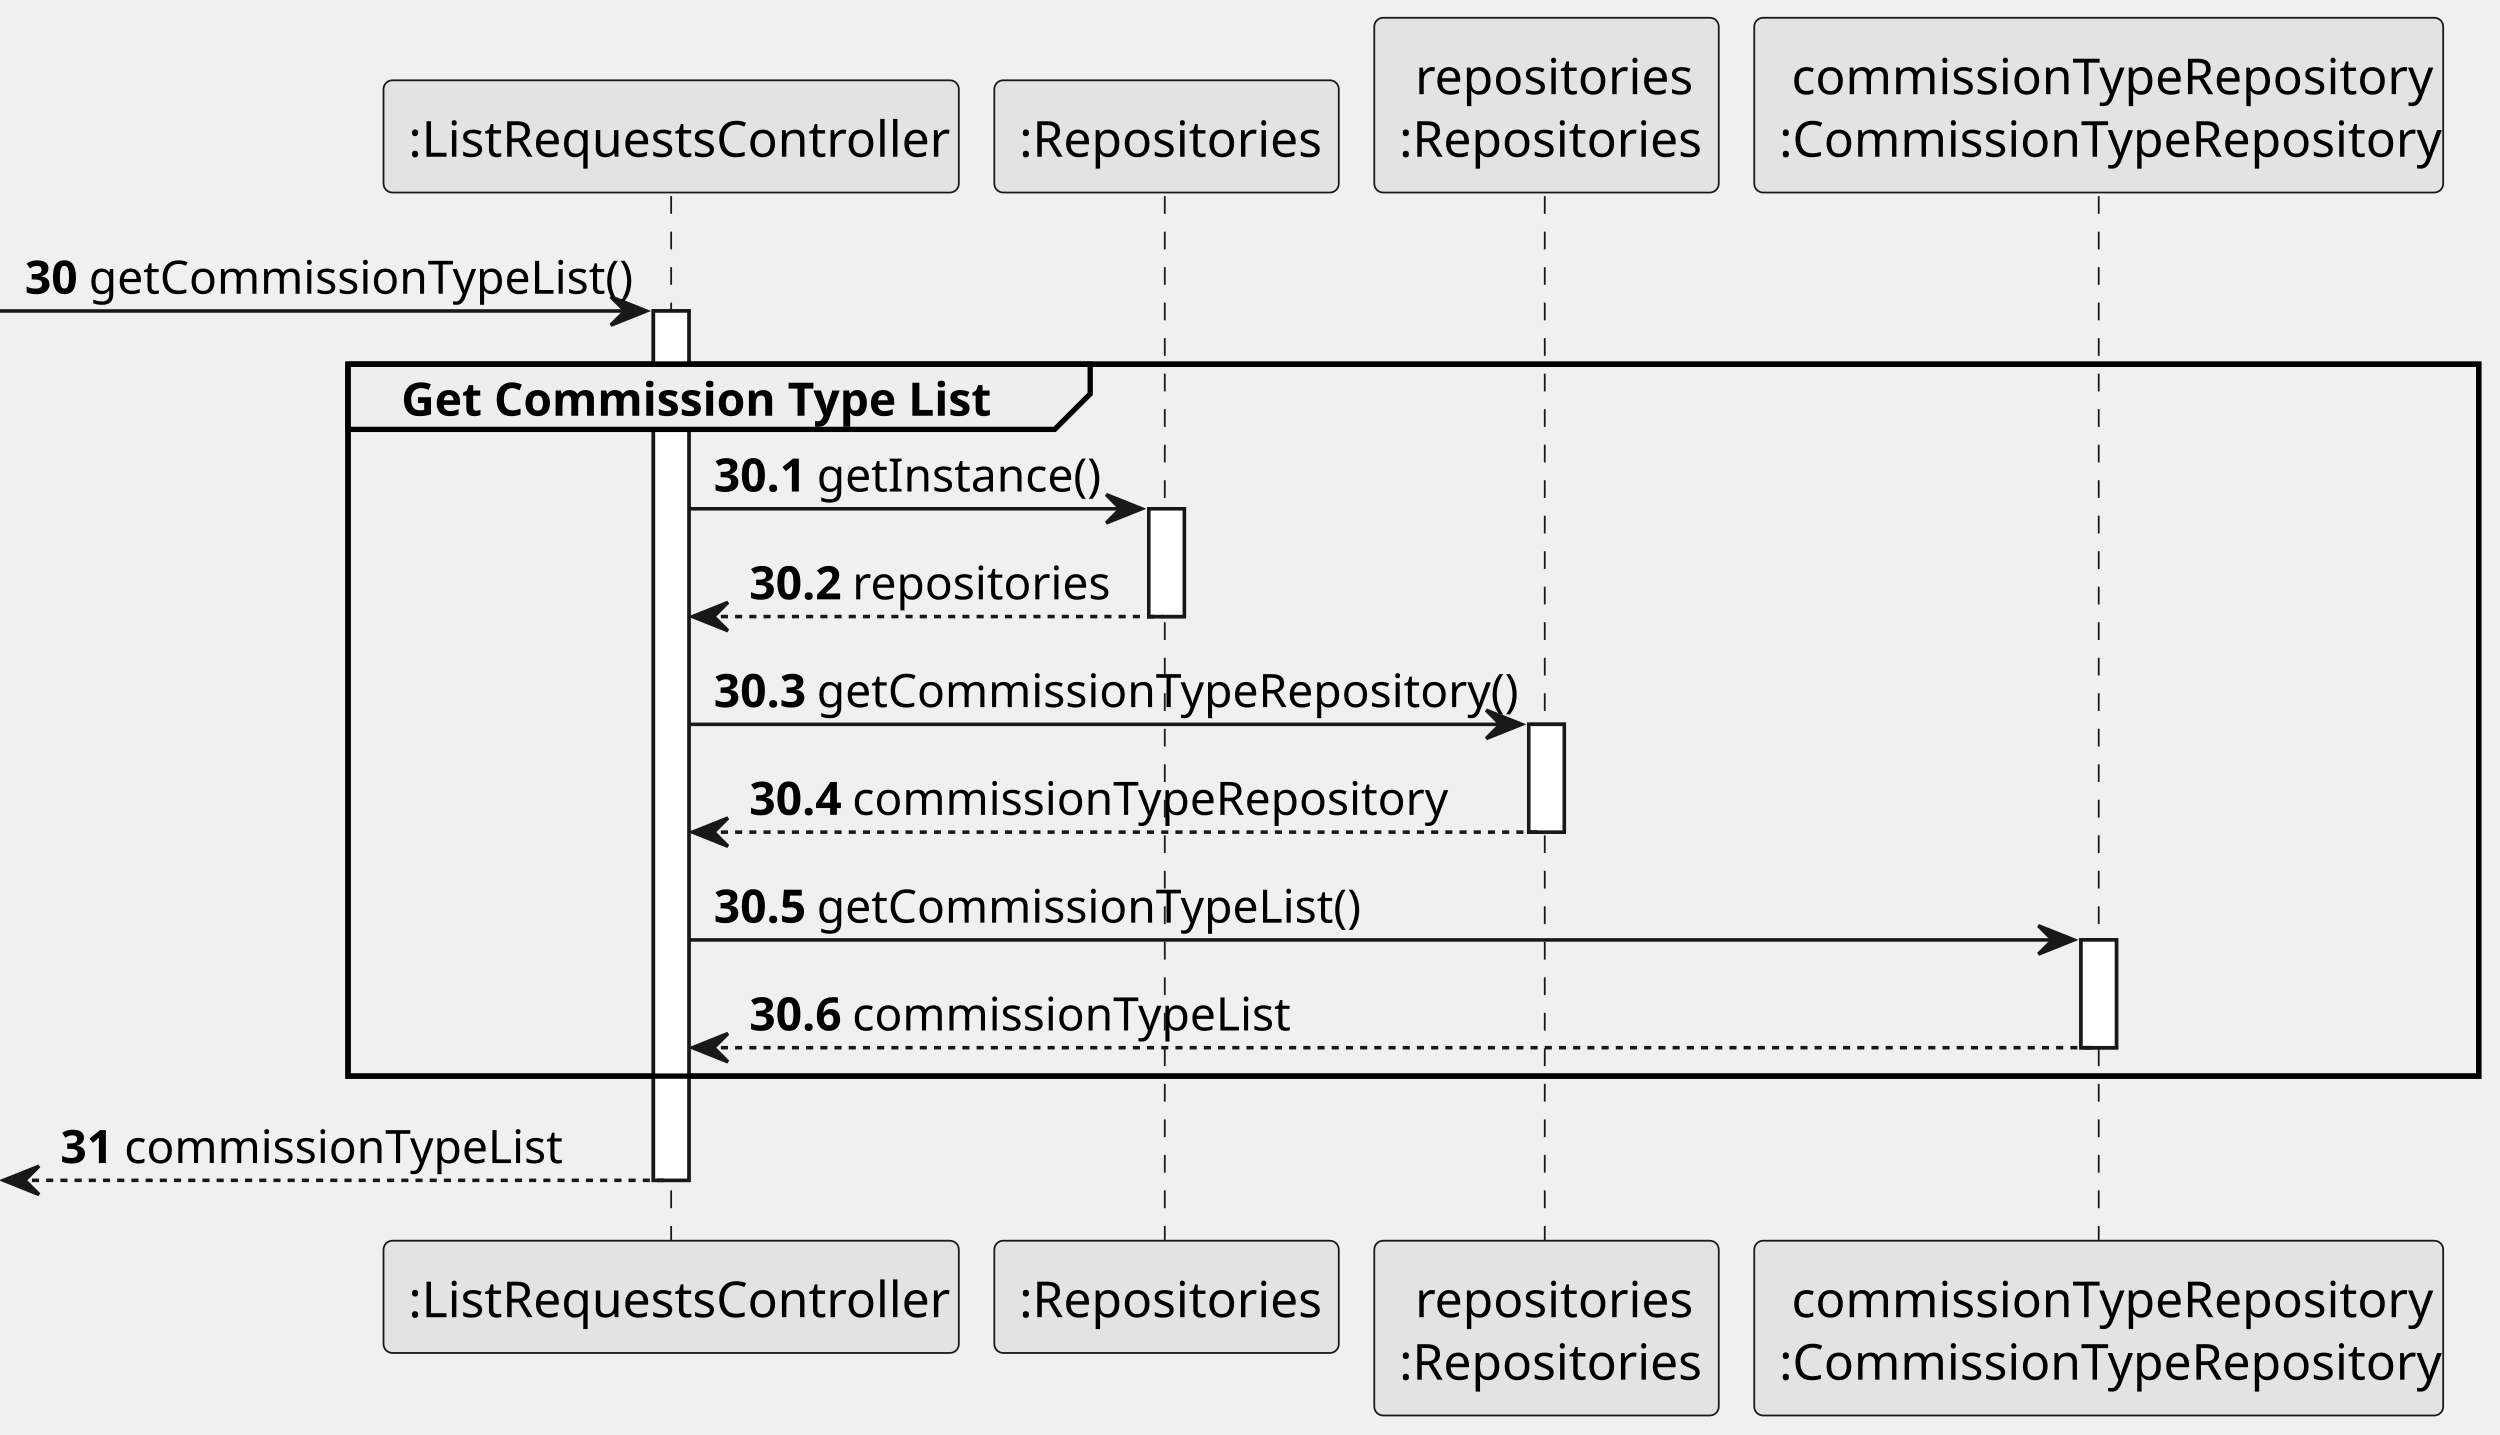
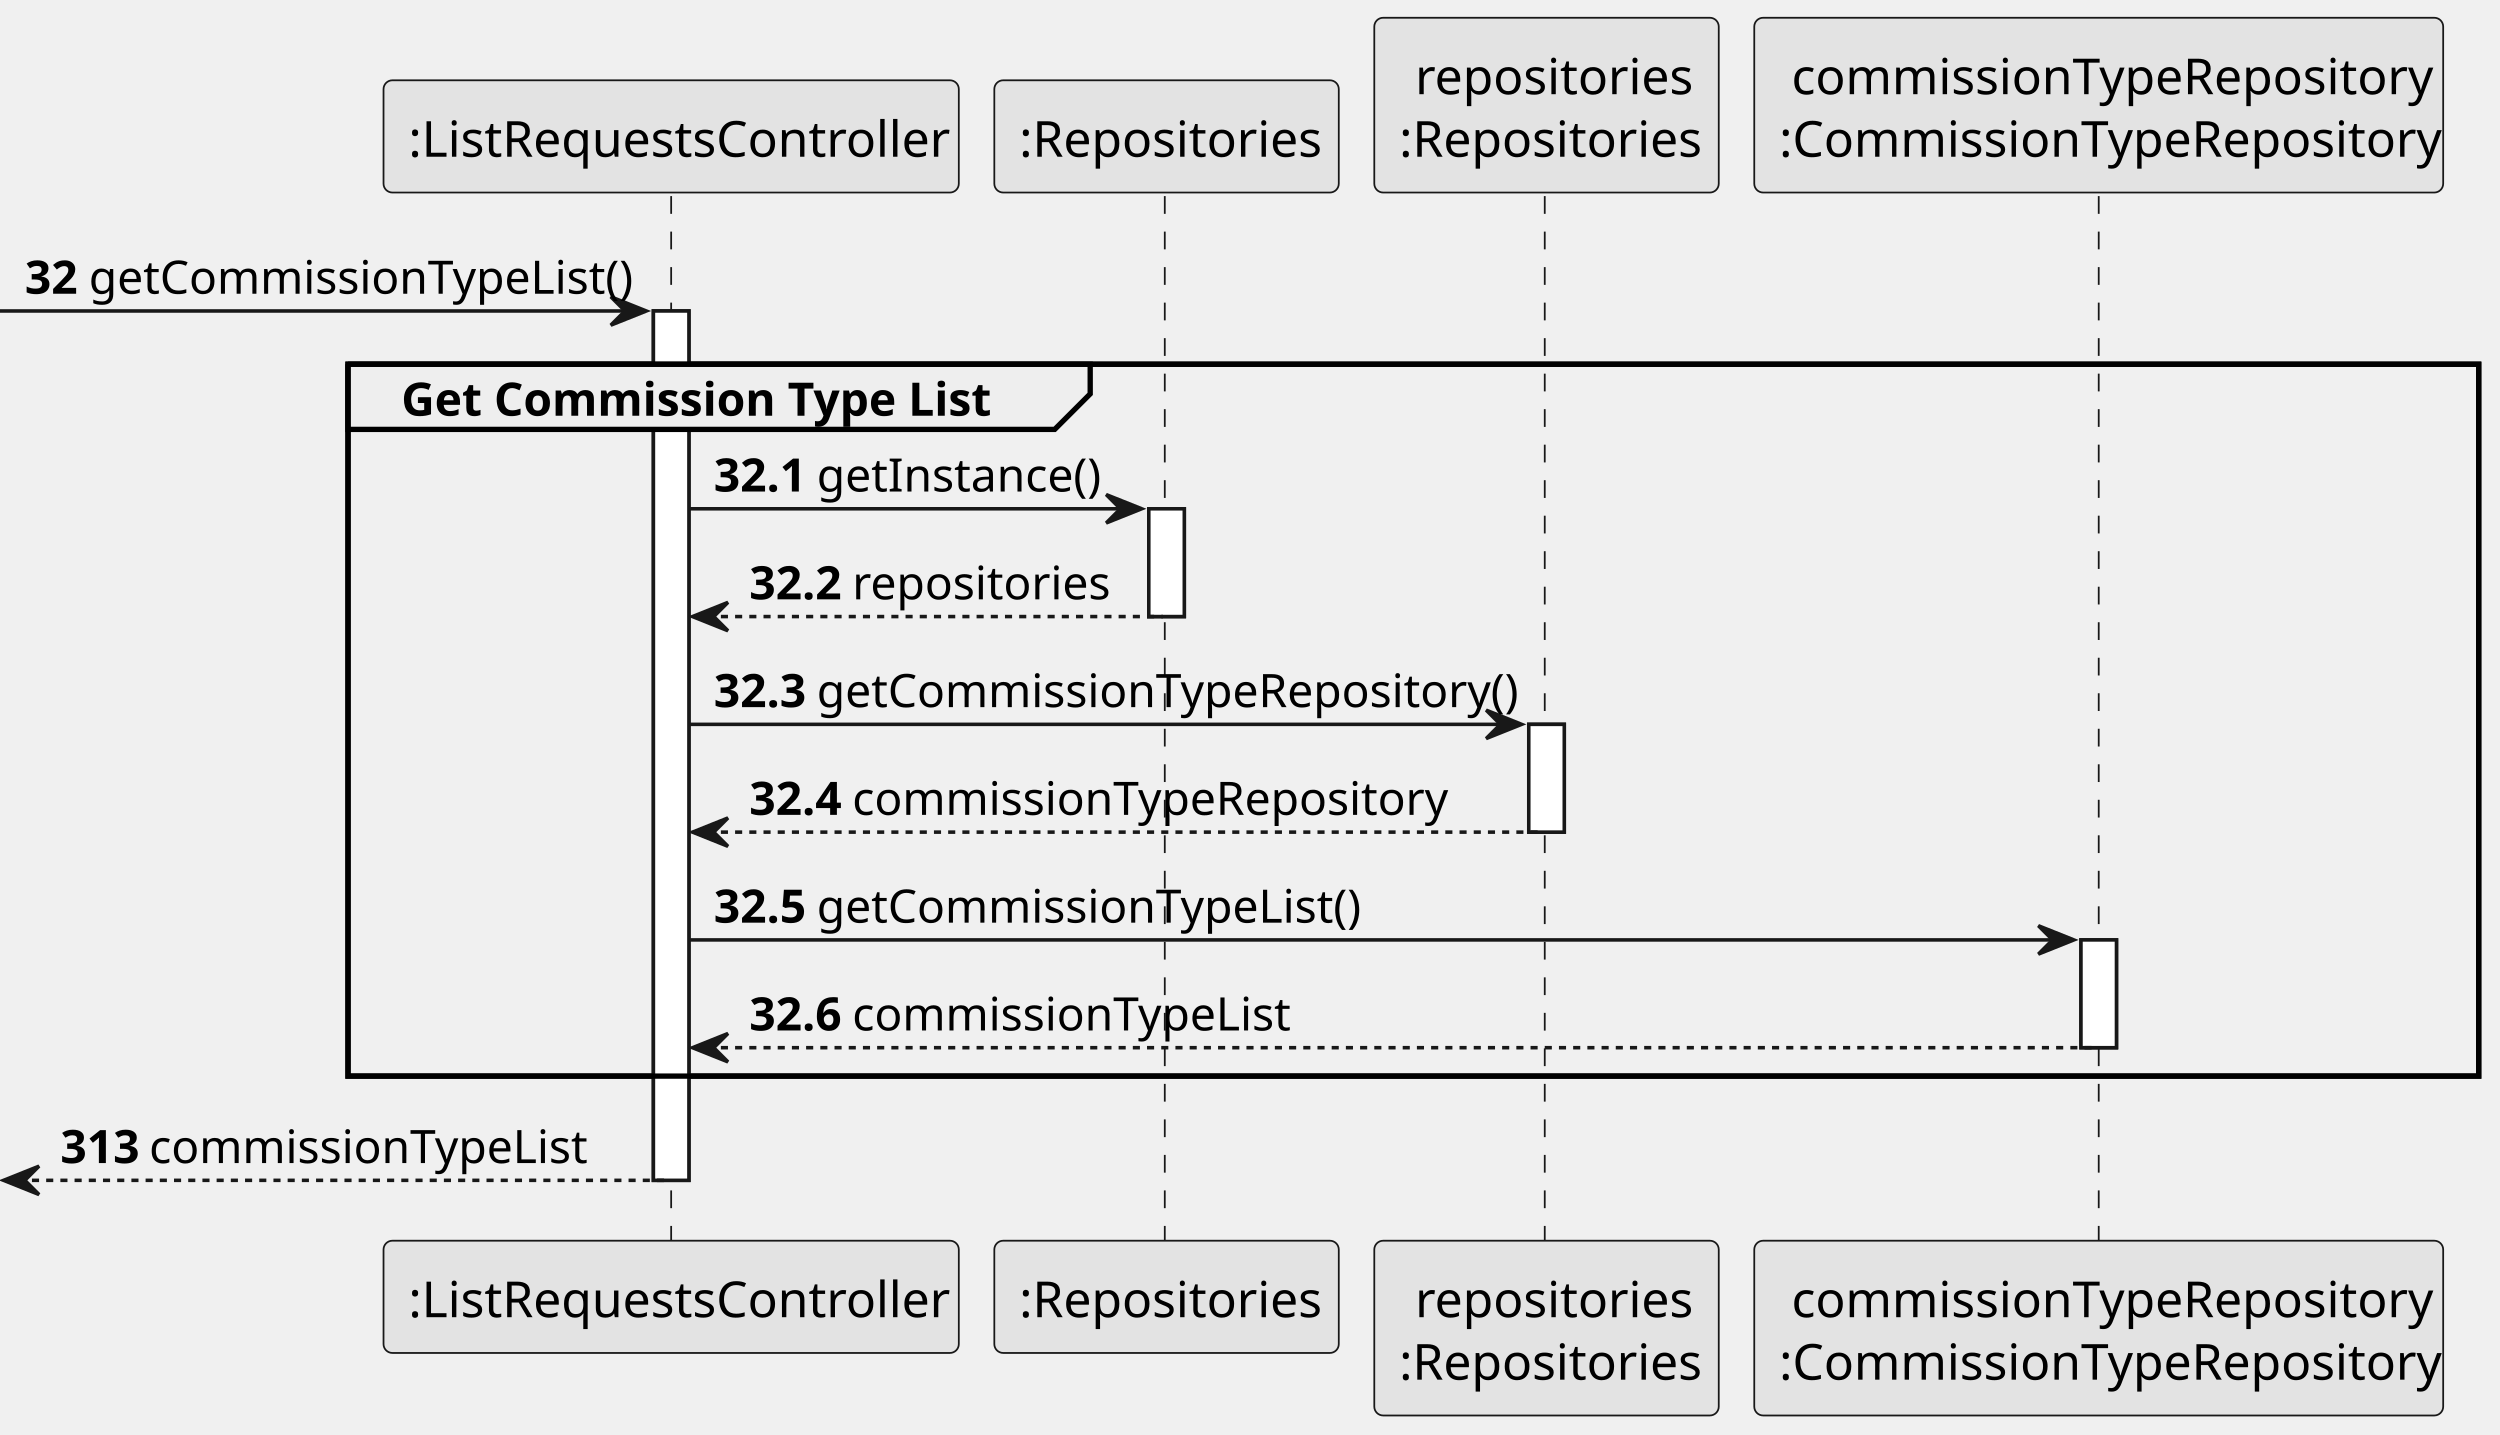
<svg xmlns="http://www.w3.org/2000/svg" contentStyleType="text/css" height="404px" preserveAspectRatio="none" style="width:704px;height:404px;background:#FFFFFF;" version="1.1" viewBox="0 0 704 404" width="704px" zoomAndPan="magnify">
  <defs />
  <g>
    <rect fill="#FFFFFF" height="244.812" style="stroke:#181818;stroke-width:1.0;" width="10" x="184" y="87.57" />
    <rect fill="#FFFFFF" height="30.352" style="stroke:#181818;stroke-width:1.0;" width="10" x="323.5" y="143.273" />
    <rect fill="#FFFFFF" height="30.352" style="stroke:#181818;stroke-width:1.0;" width="10" x="430.5" y="203.977" />
    <rect fill="#FFFFFF" height="30.352" style="stroke:#181818;stroke-width:1.0;" width="10" x="586" y="264.68" />
    <rect fill="none" height="200.461" style="stroke:#000000;stroke-width:1.5;" width="600" x="98" y="102.57" />
    <line style="stroke:#181818;stroke-width:0.5;stroke-dasharray:5.0,5.0;" x1="189" x2="189" y1="55.219" y2="350.383" />
    <line style="stroke:#181818;stroke-width:0.5;stroke-dasharray:5.0,5.0;" x1="328" x2="328" y1="55.219" y2="350.383" />
    <line style="stroke:#181818;stroke-width:0.5;stroke-dasharray:5.0,5.0;" x1="435" x2="435" y1="55.219" y2="350.383" />
    <line style="stroke:#181818;stroke-width:0.5;stroke-dasharray:5.0,5.0;" x1="591" x2="591" y1="55.219" y2="350.383" />
    <rect fill="#E3E3E3" height="31.609" rx="2.5" ry="2.5" style="stroke:#181818;stroke-width:0.5;" width="162" x="108" y="22.609" />
    <text fill="#000000" font-family="sans-serif" font-size="14" lengthAdjust="spacing" textLength="148" x="115" y="44.143">:ListRequestsController</text>
    <rect fill="#E3E3E3" height="31.609" rx="2.5" ry="2.5" style="stroke:#181818;stroke-width:0.5;" width="162" x="108" y="349.383" />
    <text fill="#000000" font-family="sans-serif" font-size="14" lengthAdjust="spacing" textLength="148" x="115" y="370.916">:ListRequestsController</text>
    <rect fill="#E3E3E3" height="31.609" rx="2.5" ry="2.5" style="stroke:#181818;stroke-width:0.5;" width="97" x="280" y="22.609" />
    <text fill="#000000" font-family="sans-serif" font-size="14" lengthAdjust="spacing" textLength="83" x="287" y="44.143">:Repositories</text>
    <rect fill="#E3E3E3" height="31.609" rx="2.5" ry="2.5" style="stroke:#181818;stroke-width:0.5;" width="97" x="280" y="349.383" />
    <text fill="#000000" font-family="sans-serif" font-size="14" lengthAdjust="spacing" textLength="83" x="287" y="370.916">:Repositories</text>
    <rect fill="#E3E3E3" height="49.219" rx="2.5" ry="2.5" style="stroke:#181818;stroke-width:0.5;" width="97" x="387" y="5" />
    <text fill="#000000" font-family="sans-serif" font-size="14" lengthAdjust="spacing" textLength="74" x="398.5" y="26.533">repositories</text>
    <text fill="#000000" font-family="sans-serif" font-size="14" lengthAdjust="spacing" textLength="83" x="394" y="44.143">:Repositories</text>
    <rect fill="#E3E3E3" height="49.219" rx="2.5" ry="2.5" style="stroke:#181818;stroke-width:0.5;" width="97" x="387" y="349.383" />
    <text fill="#000000" font-family="sans-serif" font-size="14" lengthAdjust="spacing" textLength="74" x="398.5" y="370.916">repositories</text>
    <text fill="#000000" font-family="sans-serif" font-size="14" lengthAdjust="spacing" textLength="83" x="394" y="388.525">:Repositories</text>
    <rect fill="#E3E3E3" height="49.219" rx="2.5" ry="2.5" style="stroke:#181818;stroke-width:0.5;" width="194" x="494" y="5" />
    <text fill="#000000" font-family="sans-serif" font-size="14" lengthAdjust="spacing" textLength="173" x="504.5" y="26.533">commissionTypeRepository</text>
    <text fill="#000000" font-family="sans-serif" font-size="14" lengthAdjust="spacing" textLength="180" x="501" y="44.143">:CommissionTypeRepository</text>
    <rect fill="#E3E3E3" height="49.219" rx="2.5" ry="2.5" style="stroke:#181818;stroke-width:0.5;" width="194" x="494" y="349.383" />
    <text fill="#000000" font-family="sans-serif" font-size="14" lengthAdjust="spacing" textLength="173" x="504.5" y="370.916">commissionTypeRepository</text>
    <text fill="#000000" font-family="sans-serif" font-size="14" lengthAdjust="spacing" textLength="180" x="501" y="388.525">:CommissionTypeRepository</text>
    <rect fill="#FFFFFF" height="244.812" style="stroke:#181818;stroke-width:1.0;" width="10" x="184" y="87.57" />
    <rect fill="#FFFFFF" height="30.352" style="stroke:#181818;stroke-width:1.0;" width="10" x="323.5" y="143.273" />
    <rect fill="#FFFFFF" height="30.352" style="stroke:#181818;stroke-width:1.0;" width="10" x="430.5" y="203.977" />
    <rect fill="#FFFFFF" height="30.352" style="stroke:#181818;stroke-width:1.0;" width="10" x="586" y="264.68" />
    <polygon fill="#181818" points="172,83.57,182,87.57,172,91.57,176,87.57" style="stroke:#181818;stroke-width:1.0;" />
    <line style="stroke:#181818;stroke-width:1.0;" x1="0" x2="178" y1="87.57" y2="87.57" />
-     <text fill="#000000" font-family="sans-serif" font-size="13" font-weight="bold" lengthAdjust="spacing" textLength="14" x="7" y="82.714">30</text>
+     <text fill="#000000" font-family="sans-serif" font-size="13" font-weight="bold" lengthAdjust="spacing" textLength="14" x="7" y="82.714">32</text>
    <text fill="#000000" font-family="sans-serif" font-size="13" lengthAdjust="spacing" textLength="147" x="25" y="82.714">getCommissionTypeList()</text>
    <path d="M98,102.57 L307,102.57 L307,110.922 L297,120.922 L98,120.922 L98,102.57 " fill="#EEEEEE" style="stroke:#000000;stroke-width:1.5;" />
    <rect fill="none" height="200.461" style="stroke:#000000;stroke-width:1.5;" width="600" x="98" y="102.57" />
    <text fill="#000000" font-family="sans-serif" font-size="13" font-weight="bold" lengthAdjust="spacing" textLength="164" x="113" y="117.065">Get Commission Type List</text>
    <polygon fill="#181818" points="311.5,139.273,321.5,143.273,311.5,147.273,315.5,143.273" style="stroke:#181818;stroke-width:1.0;" />
    <line style="stroke:#181818;stroke-width:1.0;" x1="194" x2="317.5" y1="143.273" y2="143.273" />
-     <text fill="#000000" font-family="sans-serif" font-size="13" font-weight="bold" lengthAdjust="spacing" textLength="25" x="201" y="138.417">30.1</text>
+     <text fill="#000000" font-family="sans-serif" font-size="13" font-weight="bold" lengthAdjust="spacing" textLength="25" x="201" y="138.417">32.1</text>
    <text fill="#000000" font-family="sans-serif" font-size="13" lengthAdjust="spacing" textLength="75" x="230" y="138.417">getInstance()</text>
    <polygon fill="#181818" points="205,169.625,195,173.625,205,177.625,201,173.625" style="stroke:#181818;stroke-width:1.0;" />
    <line style="stroke:#181818;stroke-width:1.0;stroke-dasharray:2.0,2.0;" x1="199" x2="327.5" y1="173.625" y2="173.625" />
-     <text fill="#000000" font-family="sans-serif" font-size="13" font-weight="bold" lengthAdjust="spacing" textLength="25" x="211" y="168.769">30.2</text>
+     <text fill="#000000" font-family="sans-serif" font-size="13" font-weight="bold" lengthAdjust="spacing" textLength="25" x="211" y="168.769">32.2</text>
    <text fill="#000000" font-family="sans-serif" font-size="13" lengthAdjust="spacing" textLength="67" x="240" y="168.769">repositories</text>
    <polygon fill="#181818" points="418.5,199.977,428.5,203.977,418.5,207.977,422.5,203.977" style="stroke:#181818;stroke-width:1.0;" />
    <line style="stroke:#181818;stroke-width:1.0;" x1="194" x2="424.5" y1="203.977" y2="203.977" />
-     <text fill="#000000" font-family="sans-serif" font-size="13" font-weight="bold" lengthAdjust="spacing" textLength="25" x="201" y="199.12">30.3</text>
+     <text fill="#000000" font-family="sans-serif" font-size="13" font-weight="bold" lengthAdjust="spacing" textLength="25" x="201" y="199.12">32.3</text>
    <text fill="#000000" font-family="sans-serif" font-size="13" lengthAdjust="spacing" textLength="188" x="230" y="199.12">getCommissionTypeRepository()</text>
    <polygon fill="#181818" points="205,230.328,195,234.328,205,238.328,201,234.328" style="stroke:#181818;stroke-width:1.0;" />
    <line style="stroke:#181818;stroke-width:1.0;stroke-dasharray:2.0,2.0;" x1="199" x2="434.5" y1="234.328" y2="234.328" />
-     <text fill="#000000" font-family="sans-serif" font-size="13" font-weight="bold" lengthAdjust="spacing" textLength="25" x="211" y="229.472">30.4</text>
+     <text fill="#000000" font-family="sans-serif" font-size="13" font-weight="bold" lengthAdjust="spacing" textLength="25" x="211" y="229.472">32.4</text>
    <text fill="#000000" font-family="sans-serif" font-size="13" lengthAdjust="spacing" textLength="160" x="240" y="229.472">commissionTypeRepository</text>
    <polygon fill="#181818" points="574,260.68,584,264.68,574,268.68,578,264.68" style="stroke:#181818;stroke-width:1.0;" />
    <line style="stroke:#181818;stroke-width:1.0;" x1="194" x2="580" y1="264.68" y2="264.68" />
-     <text fill="#000000" font-family="sans-serif" font-size="13" font-weight="bold" lengthAdjust="spacing" textLength="25" x="201" y="259.823">30.5</text>
+     <text fill="#000000" font-family="sans-serif" font-size="13" font-weight="bold" lengthAdjust="spacing" textLength="25" x="201" y="259.823">32.5</text>
    <text fill="#000000" font-family="sans-serif" font-size="13" lengthAdjust="spacing" textLength="147" x="230" y="259.823">getCommissionTypeList()</text>
    <polygon fill="#181818" points="205,291.031,195,295.031,205,299.031,201,295.031" style="stroke:#181818;stroke-width:1.0;" />
    <line style="stroke:#181818;stroke-width:1.0;stroke-dasharray:2.0,2.0;" x1="199" x2="590" y1="295.031" y2="295.031" />
-     <text fill="#000000" font-family="sans-serif" font-size="13" font-weight="bold" lengthAdjust="spacing" textLength="25" x="211" y="290.175">30.6</text>
+     <text fill="#000000" font-family="sans-serif" font-size="13" font-weight="bold" lengthAdjust="spacing" textLength="25" x="211" y="290.175">32.6</text>
    <text fill="#000000" font-family="sans-serif" font-size="13" lengthAdjust="spacing" textLength="119" x="240" y="290.175">commissionTypeList</text>
    <polygon fill="#181818" points="11,328.383,1,332.383,11,336.383,7,332.383" style="stroke:#181818;stroke-width:1.0;" />
    <line style="stroke:#181818;stroke-width:1.0;stroke-dasharray:2.0,2.0;" x1="5" x2="188" y1="332.383" y2="332.383" />
-     <text fill="#000000" font-family="sans-serif" font-size="13" font-weight="bold" lengthAdjust="spacing" textLength="14" x="17" y="327.526">31</text>
-     <text fill="#000000" font-family="sans-serif" font-size="13" lengthAdjust="spacing" textLength="119" x="35" y="327.526">commissionTypeList</text>
+     <text fill="#000000" font-family="sans-serif" font-size="13" font-weight="bold" lengthAdjust="spacing" textLength="21" x="17" y="327.526">313</text>
+     <text fill="#000000" font-family="sans-serif" font-size="13" lengthAdjust="spacing" textLength="119" x="42" y="327.526">commissionTypeList</text>
  </g>
</svg>
